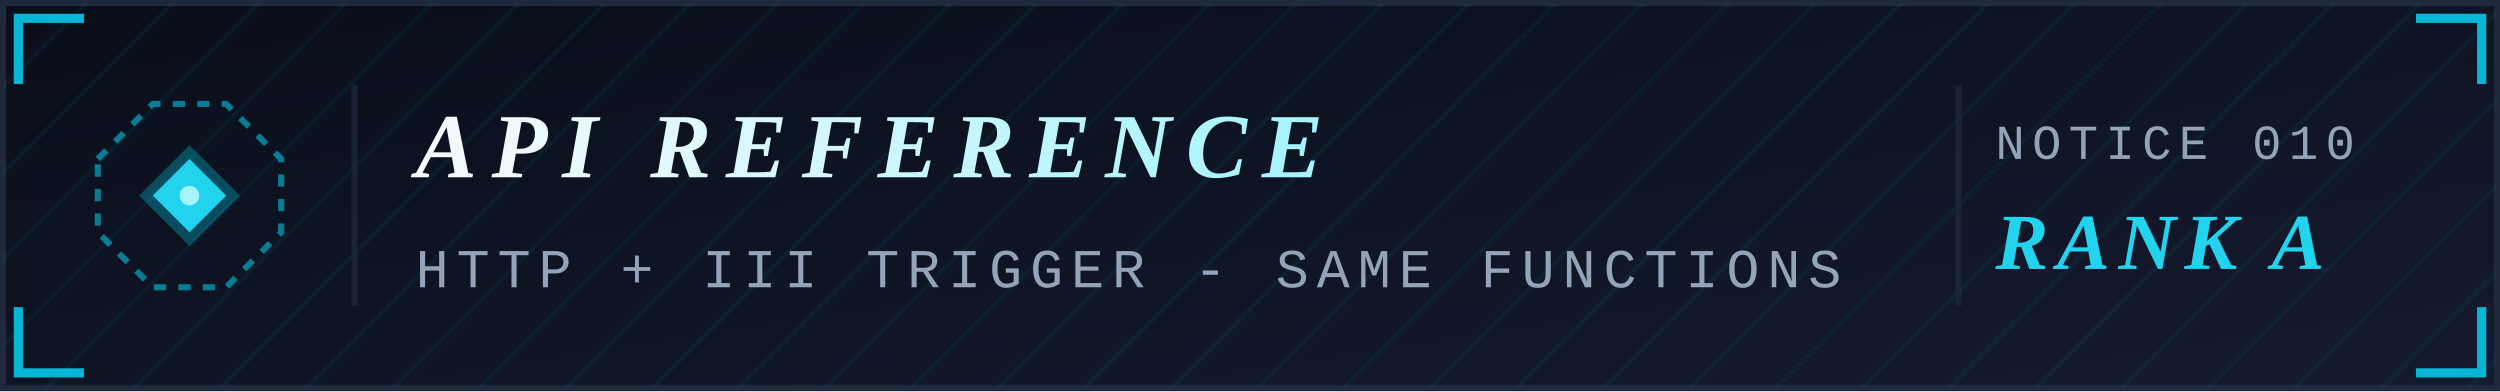
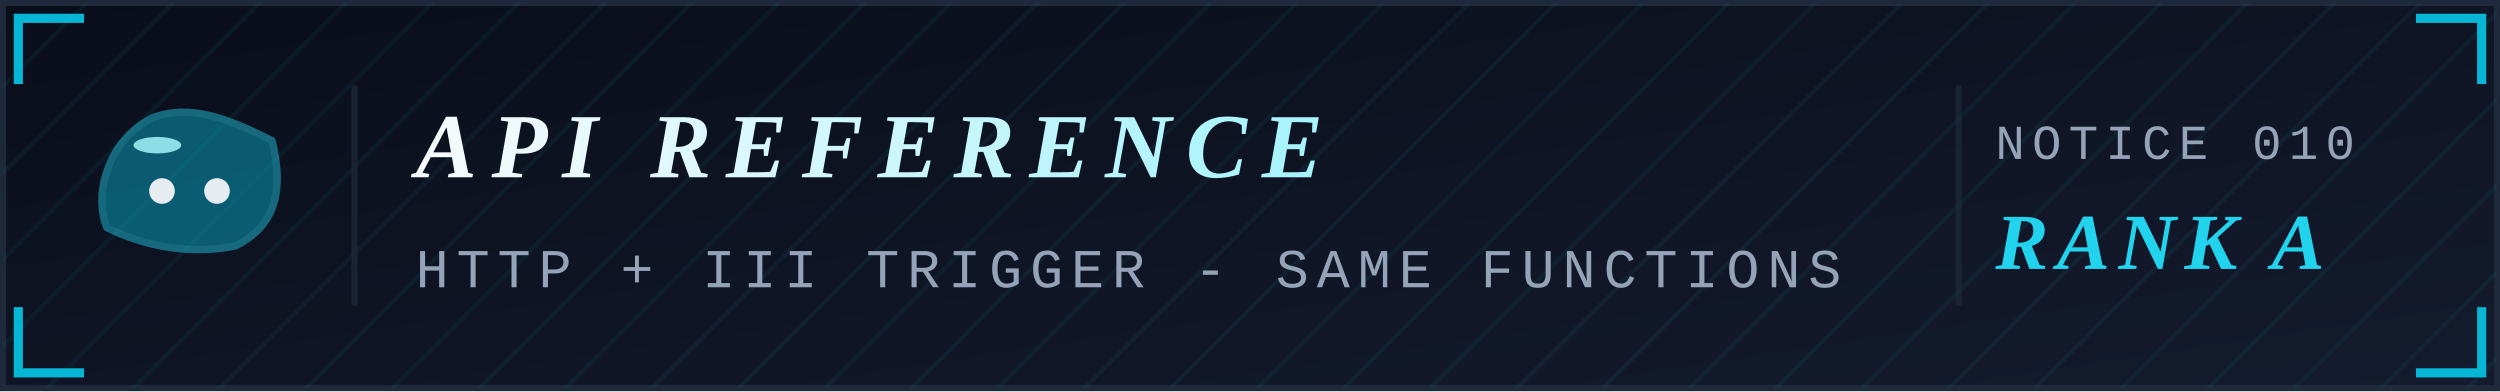
<svg xmlns="http://www.w3.org/2000/svg" width="409" height="64" viewBox="0 0 409 64">
  <defs>
    <linearGradient id="bg" x1="0" y1="0" x2="1" y2="1">
      <stop offset="0" stop-color="#0A0E1A" />
      <stop offset="1" stop-color="#141B2E" />
    </linearGradient>
    <linearGradient id="titleGrad" x1="0" y1="0" x2="1" y2="0">
      <stop offset="0" stop-color="#F8FAFC" />
      <stop offset="1" stop-color="#A5F3FC" />
    </linearGradient>
-     <linearGradient id="shim" x1="0" y1="0" x2="1" y2="0">
+     <linearGradient id="themeShim" x1="0" y1="0" x2="1" y2="0">
      <stop offset="0" stop-color="#06B6D4" stop-opacity="0" />
      <stop offset="0.5" stop-color="#22D3EE" stop-opacity="0.9" />
      <stop offset="1" stop-color="#06B6D4" stop-opacity="0" />
    </linearGradient>
    <pattern id="grid" patternUnits="userSpaceOnUse" width="10" height="10" patternTransform="rotate(45)">
      <line x1="0" y1="0" x2="0" y2="10" stroke="#06B6D4" stroke-width="1.4" opacity="0.06" />
    </pattern>
  </defs>
  <rect x="0.5" y="0.5" width="408" height="63" fill="url(#bg)" stroke="#1E293B" />
  <rect x="0.5" y="0.5" width="408" height="63" fill="url(#grid)" />
  <path d="M 3 13 L 3 3 L 13 3" stroke="#06B6D4" stroke-width="1.5" fill="none" stroke-linecap="square" />
  <path d="M 396 3 L 406 3 L 406 13" stroke="#06B6D4" stroke-width="1.5" fill="none" stroke-linecap="square" />
  <path d="M 3 51 L 3 61 L 13 61" stroke="#06B6D4" stroke-width="1.5" fill="none" stroke-linecap="square" />
  <path d="M 396 61 L 406 61 L 406 51" stroke="#06B6D4" stroke-width="1.5" fill="none" stroke-linecap="square" />
  <g transform="translate(31.0 32.0)">
-     <polygon points="-15,-6.0 -6.0,-15 6.0,-15 15,-6.0 15,6.0 6.0,15 -6.0,15 -15,6.0" fill="none" stroke="#06B6D4" stroke-width="1" stroke-dasharray="2 2" opacity="0.65" />
-     <polygon points="0,-8.25 8.25,0 0,8.25 -8.25,0" fill="#06B6D4" opacity="0.35" />
-     <polygon points="0,-6.0 6.0,0 0,6.0 -6.0,0" fill="#22D3EE" />
-     <circle cx="0" cy="0" r="1.6" fill="#A5F3FC" />
+     <path d="M -13.5,5.25 C -15.75,0 -13.5,-9.0 -6.0,-12.75 C 0,-15,6.0,-12.75 13.5,-9.0 C 15.75,0 13.5,5.25 7.5,8.25 C 0,9.75 -7.5,8.25 -13.5,5.25 Z" fill="#06B6D4" opacity="0.45" stroke="#22D3EE" stroke-width="1.2" stroke-linejoin="round" />
+     <ellipse cx="-5.25" cy="-8.25" rx="3.9" ry="1.35" fill="#A5F3FC" opacity="0.85" />
+     <circle cx="-4.5" cy="-0.75" r="2.1" fill="#F8FAFC" opacity="0.92" />
+     <circle cx="4.5" cy="-0.75" r="2.1" fill="#F8FAFC" opacity="0.92" />
  </g>
  <line x1="58" y1="14" x2="58" y2="50" stroke="#1E293B" stroke-width="1" opacity="0.7" />
  <text x="68" y="29" font-family="Georgia, 'Crimson Text', 'Times New Roman', serif" font-size="15" font-weight="700" font-style="italic" letter-spacing="2.4" fill="url(#titleGrad)">API REFERENCE</text>
  <text x="68" y="47" font-family="'SF Mono', Menlo, Consolas, 'Courier New', monospace" font-size="9" letter-spacing="1.3" fill="#94A3B8">HTTP + III TRIGGER - SAME FUNCTIONS</text>
  <line x1="320.44" y1="14" x2="320.44" y2="50" stroke="#1E293B" stroke-width="1" opacity="0.7" />
  <text x="326.44" y="26" font-family="'SF Mono', Menlo, Consolas, 'Courier New', monospace" font-size="8" letter-spacing="1.2" fill="#94A3B8">NOTICE 010</text>
  <text x="326.44" y="44" font-family="Georgia, 'Crimson Text', 'Times New Roman', serif" font-size="13" font-weight="700" font-style="italic" letter-spacing="1.4" fill="#22D3EE">RANK A</text>
-   <line x1="14" y1="60" x2="395" y2="60" stroke="url(#shim)" stroke-width="1" />
+   <line x1="14" y1="60" x2="395" y2="60" stroke="url(#themeShim)" stroke-width="1" />
</svg>
